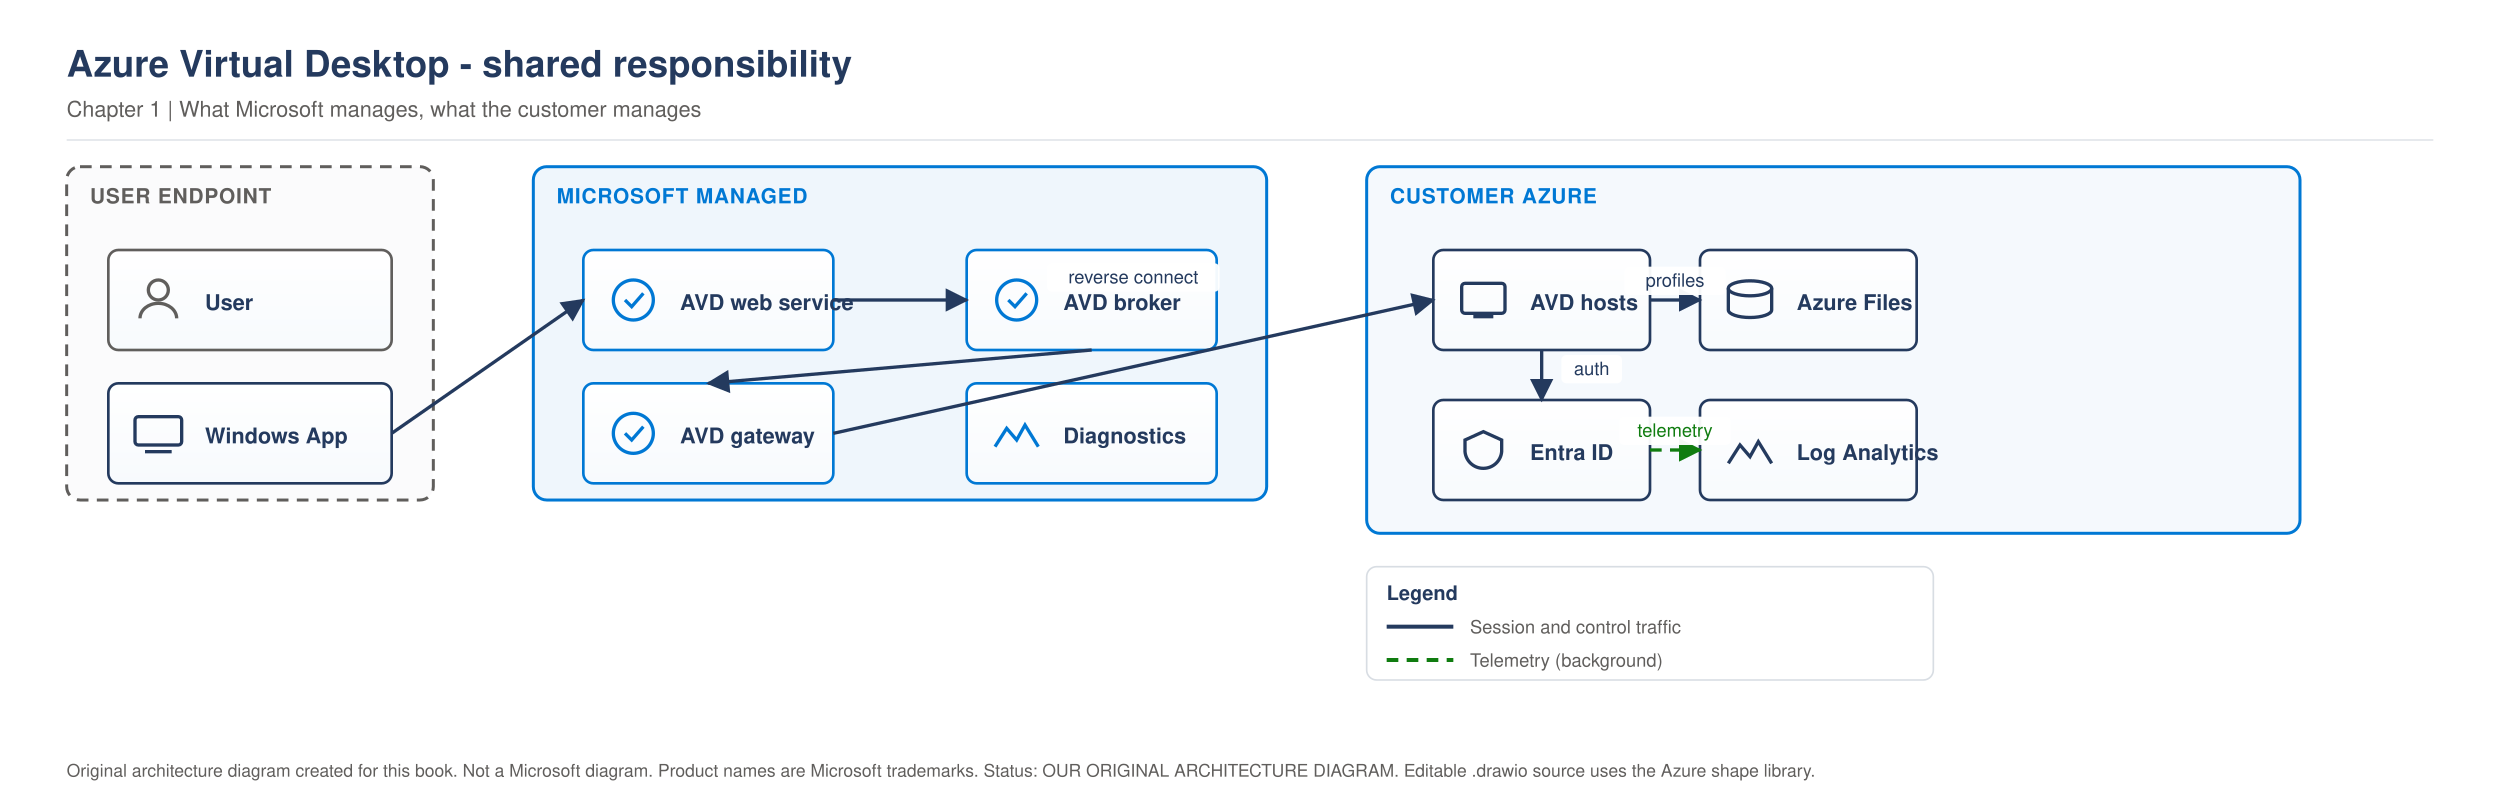
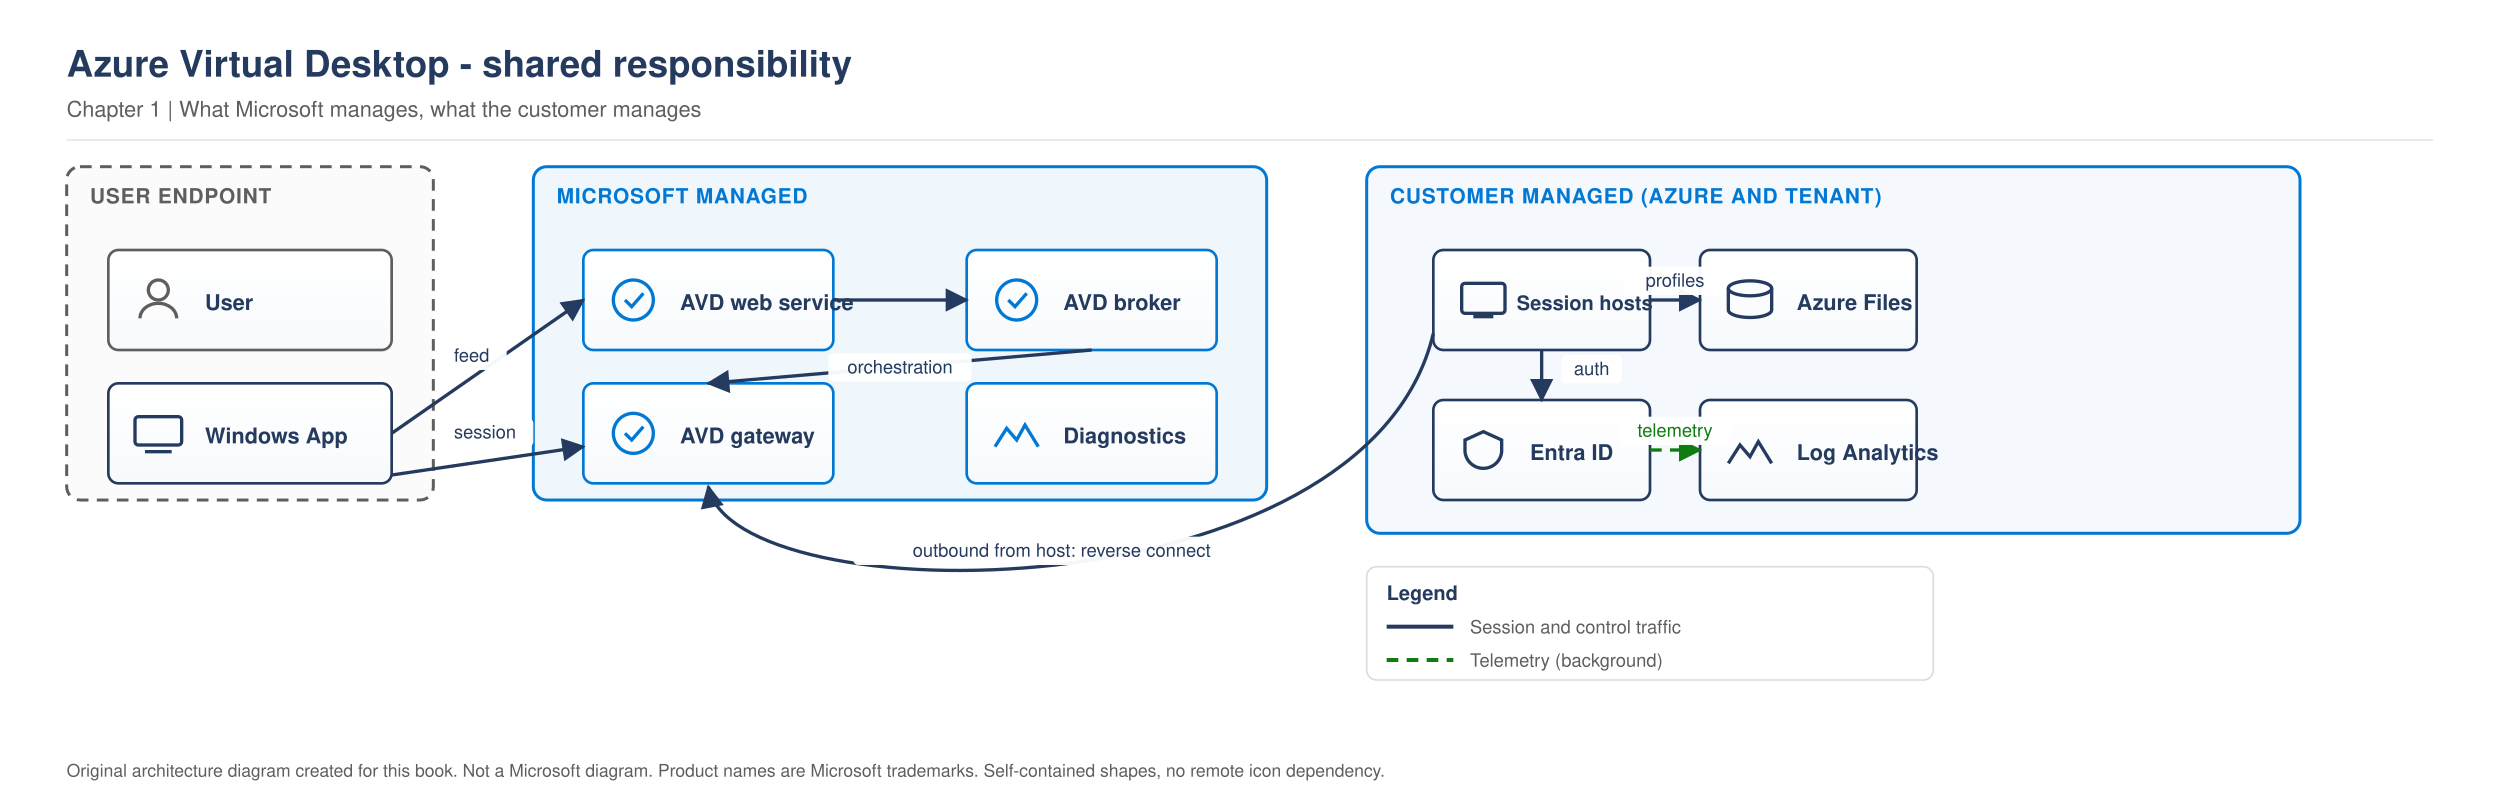
<svg xmlns="http://www.w3.org/2000/svg" width="1500" height="480" viewBox="0 0 1500 480" font-family="Segoe UI,Helvetica,Arial,sans-serif">
  <defs>
    <marker id="a" viewBox="0 0 10 10" refX="9" refY="5" markerWidth="7" markerHeight="7" orient="auto-start-reverse">
      <path d="M0,0 L10,5 L0,10 z" fill="#243A5E" />
    </marker>
    <marker id="ag" viewBox="0 0 10 10" refX="9" refY="5" markerWidth="7" markerHeight="7" orient="auto-start-reverse">
      <path d="M0,0 L10,5 L0,10 z" fill="#107C10" />
    </marker>
    <marker id="ar" viewBox="0 0 10 10" refX="9" refY="5" markerWidth="7" markerHeight="7" orient="auto-start-reverse">
      <path d="M0,0 L10,5 L0,10 z" fill="#A4262C" />
    </marker>
    <linearGradient id="tile" x1="0" y1="0" x2="0" y2="1">
      <stop offset="0" stop-color="#FFFFFF" />
      <stop offset="1" stop-color="#F7FAFD" />
    </linearGradient>
  </defs>
  <rect width="1500" height="480" fill="#FFFFFF" />
  <text x="40" y="46" font-size="22" font-weight="600" fill="#243A5E">Azure Virtual Desktop - shared responsibility</text>
  <text x="40" y="70" font-size="13" fill="#605E5C">Chapter 1 | What Microsoft manages, what the customer manages</text>
  <line x1="40" y1="84" x2="1460" y2="84" stroke="#E1E5EA" />
  <rect x="40" y="100" width="220" height="200" rx="8" fill="#FBFBFC" stroke="#605E5C" stroke-width="1.8" stroke-dasharray="7 5" />
  <text x="54" y="122" font-size="12.5" font-weight="700" fill="#605E5C" letter-spacing="0.5">USER ENDPOINT</text>
  <g>
    <rect x="65" y="150" width="170" height="60" rx="6" fill="url(#tile)" stroke="#605E5C" stroke-width="1.6" />
    <circle cx="95" cy="174.0" r="6" fill="none" stroke="#605E5C" stroke-width="2" />
    <path d="M84,191.0 a11,9 0 0 1 22,0" fill="none" stroke="#605E5C" stroke-width="2" />
    <text x="123" y="186" font-size="13" font-weight="600" fill="#243A5E">User</text>
  </g>
  <g>
    <rect x="65" y="230" width="170" height="60" rx="6" fill="url(#tile)" stroke="#243A5E" stroke-width="1.6" />
    <rect x="81" y="250.0" width="28" height="17" rx="2" fill="none" stroke="#243A5E" stroke-width="2" />
    <path d="M87,271.0 h16" stroke="#243A5E" stroke-width="2" />
    <text x="123" y="266" font-size="13" font-weight="600" fill="#243A5E">Windows App</text>
  </g>
  <rect x="320" y="100" width="440" height="200" rx="8" fill="#EFF6FC" stroke="#0078D4" stroke-width="1.8" />
  <text x="334" y="122" font-size="12.5" font-weight="700" fill="#0078D4" letter-spacing="0.5">MICROSOFT MANAGED</text>
  <g>
    <rect x="350" y="150" width="150" height="60" rx="6" fill="url(#tile)" stroke="#0078D4" stroke-width="1.6" />
    <circle cx="380" cy="180.0" r="12" fill="none" stroke="#0078D4" stroke-width="2" />
    <path d="M375,180.0 l4,4 l7,-8" fill="none" stroke="#0078D4" stroke-width="2" />
    <text x="408" y="186" font-size="13" font-weight="600" fill="#243A5E">AVD web service</text>
  </g>
  <g>
    <rect x="580" y="150" width="150" height="60" rx="6" fill="url(#tile)" stroke="#0078D4" stroke-width="1.6" />
    <circle cx="610" cy="180.0" r="12" fill="none" stroke="#0078D4" stroke-width="2" />
    <path d="M605,180.0 l4,4 l7,-8" fill="none" stroke="#0078D4" stroke-width="2" />
    <text x="638" y="186" font-size="13" font-weight="600" fill="#243A5E">AVD broker</text>
  </g>
  <g>
    <rect x="350" y="230" width="150" height="60" rx="6" fill="url(#tile)" stroke="#0078D4" stroke-width="1.6" />
    <circle cx="380" cy="260.0" r="12" fill="none" stroke="#0078D4" stroke-width="2" />
    <path d="M375,260.0 l4,4 l7,-8" fill="none" stroke="#0078D4" stroke-width="2" />
    <text x="408" y="266" font-size="13" font-weight="600" fill="#243A5E">AVD gateway</text>
  </g>
  <g>
    <rect x="580" y="230" width="150" height="60" rx="6" fill="url(#tile)" stroke="#0078D4" stroke-width="1.6" />
    <path d="M597,268.0 l7,-11 l6,7 l5,-9 l8,13" fill="none" stroke="#0078D4" stroke-width="2" />
    <text x="638" y="266" font-size="13" font-weight="600" fill="#243A5E">Diagnostics</text>
  </g>
  <rect x="820" y="100" width="560" height="220" rx="8" fill="#F5F9FD" stroke="#0078D4" stroke-width="1.8" />
-   <text x="834" y="122" font-size="12.5" font-weight="700" fill="#0078D4" letter-spacing="0.5">CUSTOMER AZURE</text>
+   <text x="834" y="122" font-size="12.5" font-weight="700" fill="#0078D4" letter-spacing="0.5">CUSTOMER MANAGED (AZURE AND TENANT)</text>
  <g>
    <rect x="860" y="150" width="130" height="60" rx="6" fill="url(#tile)" stroke="#243A5E" stroke-width="1.6" />
    <rect x="877" y="170.0" width="26" height="18" rx="2" fill="none" stroke="#243A5E" stroke-width="2" />
    <rect x="884" y="188.0" width="12" height="3" fill="#243A5E" />
-     <text x="918" y="186" font-size="13" font-weight="600" fill="#243A5E">AVD hosts</text>
+     <text x="910" y="186" font-size="12" font-weight="600" fill="#243A5E">Session hosts</text>
  </g>
  <g>
    <rect x="1020" y="150" width="130" height="60" rx="6" fill="url(#tile)" stroke="#243A5E" stroke-width="1.6" />
    <ellipse cx="1050" cy="173.0" rx="13" ry="4.5" fill="none" stroke="#243A5E" stroke-width="2" />
    <path d="M1037,173.0 v13 a13,4.5 0 0 0 26,0 v-13" fill="none" stroke="#243A5E" stroke-width="2" />
    <text x="1078" y="186" font-size="13" font-weight="600" fill="#243A5E">Azure Files</text>
  </g>
  <g>
    <rect x="860" y="240" width="130" height="60" rx="6" fill="url(#tile)" stroke="#243A5E" stroke-width="1.6" />
    <path d="M890,259.0 l11,5 v7 a11,11 0 0 1 -11,10 a11,11 0 0 1 -11,-10 v-7 z" fill="none" stroke="#243A5E" stroke-width="2" />
    <text x="918" y="276" font-size="13" font-weight="600" fill="#243A5E">Entra ID</text>
  </g>
  <g>
    <rect x="1020" y="240" width="130" height="60" rx="6" fill="url(#tile)" stroke="#243A5E" stroke-width="1.6" />
    <path d="M1037,278.0 l7,-11 l6,7 l5,-9 l8,13" fill="none" stroke="#243A5E" stroke-width="2" />
    <text x="1078" y="276" font-size="13" font-weight="600" fill="#243A5E">Log Analytics</text>
  </g>
  <path d="M235,260 L350,180" stroke="#243A5E" stroke-width="2" fill="none" marker-end="url(#a)" />
+   <rect x="262" y="205" width="42" height="17" rx="3" fill="#FFFFFF" opacity="0.95" />
+   <text x="283.0" y="217" font-size="11" fill="#243A5E" text-anchor="middle">feed</text>
  <path d="M500,180 L580,180" stroke="#243A5E" stroke-width="2" fill="none" marker-end="url(#a)" />
  <path d="M655,210 L425,230" stroke="#243A5E" stroke-width="2" fill="none" marker-end="url(#a)" />
-   <path d="M500,260 L860,180" stroke="#243A5E" stroke-width="2" fill="none" marker-end="url(#a)" />
-   <rect x="628.25" y="158" width="103.5" height="17" rx="3" fill="#FFFFFF" opacity="0.95" />
-   <text x="680" y="170" font-size="11" fill="#243A5E" text-anchor="middle">reverse connect</text>
+   <rect x="497" y="212" width="86" height="17" rx="3" fill="#FFFFFF" opacity="0.95" />
+   <text x="540.0" y="224" font-size="11" fill="#243A5E" text-anchor="middle">orchestration</text>
+   <path d="M860,200 C820,370 440,370 425,292" stroke="#243A5E" stroke-width="2" fill="none" marker-end="url(#a)" />
+   <rect x="512" y="322" width="250" height="17" rx="3" fill="#FFFFFF" opacity="0.95" />
+   <text x="637.0" y="334" font-size="11" fill="#243A5E" text-anchor="middle">outbound from host: reverse connect</text>
+   <path d="M235,285 L350,268" stroke="#243A5E" stroke-width="2" fill="none" marker-end="url(#a)" />
+   <rect x="262" y="251" width="58" height="17" rx="3" fill="#FFFFFF" opacity="0.95" />
+   <text x="291.0" y="263" font-size="11" fill="#243A5E" text-anchor="middle">session</text>
  <path d="M990,180 L1020,180" stroke="#243A5E" stroke-width="2" fill="none" marker-end="url(#a)" />
  <rect x="974.6" y="160" width="60.8" height="17" rx="3" fill="#FFFFFF" opacity="0.95" />
  <text x="1005" y="172" font-size="11" fill="#243A5E" text-anchor="middle">profiles</text>
  <path d="M925,210 L925,240" stroke="#243A5E" stroke-width="2" fill="none" marker-end="url(#a)" />
  <rect x="936.8" y="213" width="36.4" height="17" rx="3" fill="#FFFFFF" opacity="0.95" />
  <text x="955" y="225" font-size="11" fill="#243A5E" text-anchor="middle">auth</text>
  <path d="M990,270 L1020,270" stroke="#107C10" stroke-width="2" fill="none" stroke-dasharray="7 5" marker-end="url(#ag)" />
  <rect x="971.55" y="250" width="66.9" height="17" rx="3" fill="#FFFFFF" opacity="0.95" />
  <text x="1005" y="262" font-size="11" fill="#107C10" text-anchor="middle">telemetry</text>
  <rect x="820" y="340" width="340" height="68" rx="6" fill="#FFFFFF" stroke="#D8DDE3" />
  <text x="832" y="360" font-size="12" font-weight="700" fill="#243A5E">Legend</text>
  <path d="M832,376 L872,376" stroke="#243A5E" stroke-width="2.4" />
  <text x="882" y="380" font-size="11" fill="#605E5C">Session and control traffic</text>
  <path d="M832,396 L872,396" stroke="#107C10" stroke-width="2.4" stroke-dasharray="7 5" />
  <text x="882" y="400" font-size="11" fill="#605E5C">Telemetry (background)</text>
-   <text x="40" y="466" font-size="10.5" fill="#605E5C">Original architecture diagram created for this book. Not a Microsoft diagram. Product names are Microsoft trademarks. Status: OUR ORIGINAL ARCHITECTURE DIAGRAM. Editable .drawio source uses the Azure shape library.</text>
+   <text x="40" y="466" font-size="10.5" fill="#605E5C">Original architecture diagram created for this book. Not a Microsoft diagram. Product names are Microsoft trademarks. Self-contained shapes, no remote icon dependency.</text>
</svg>
